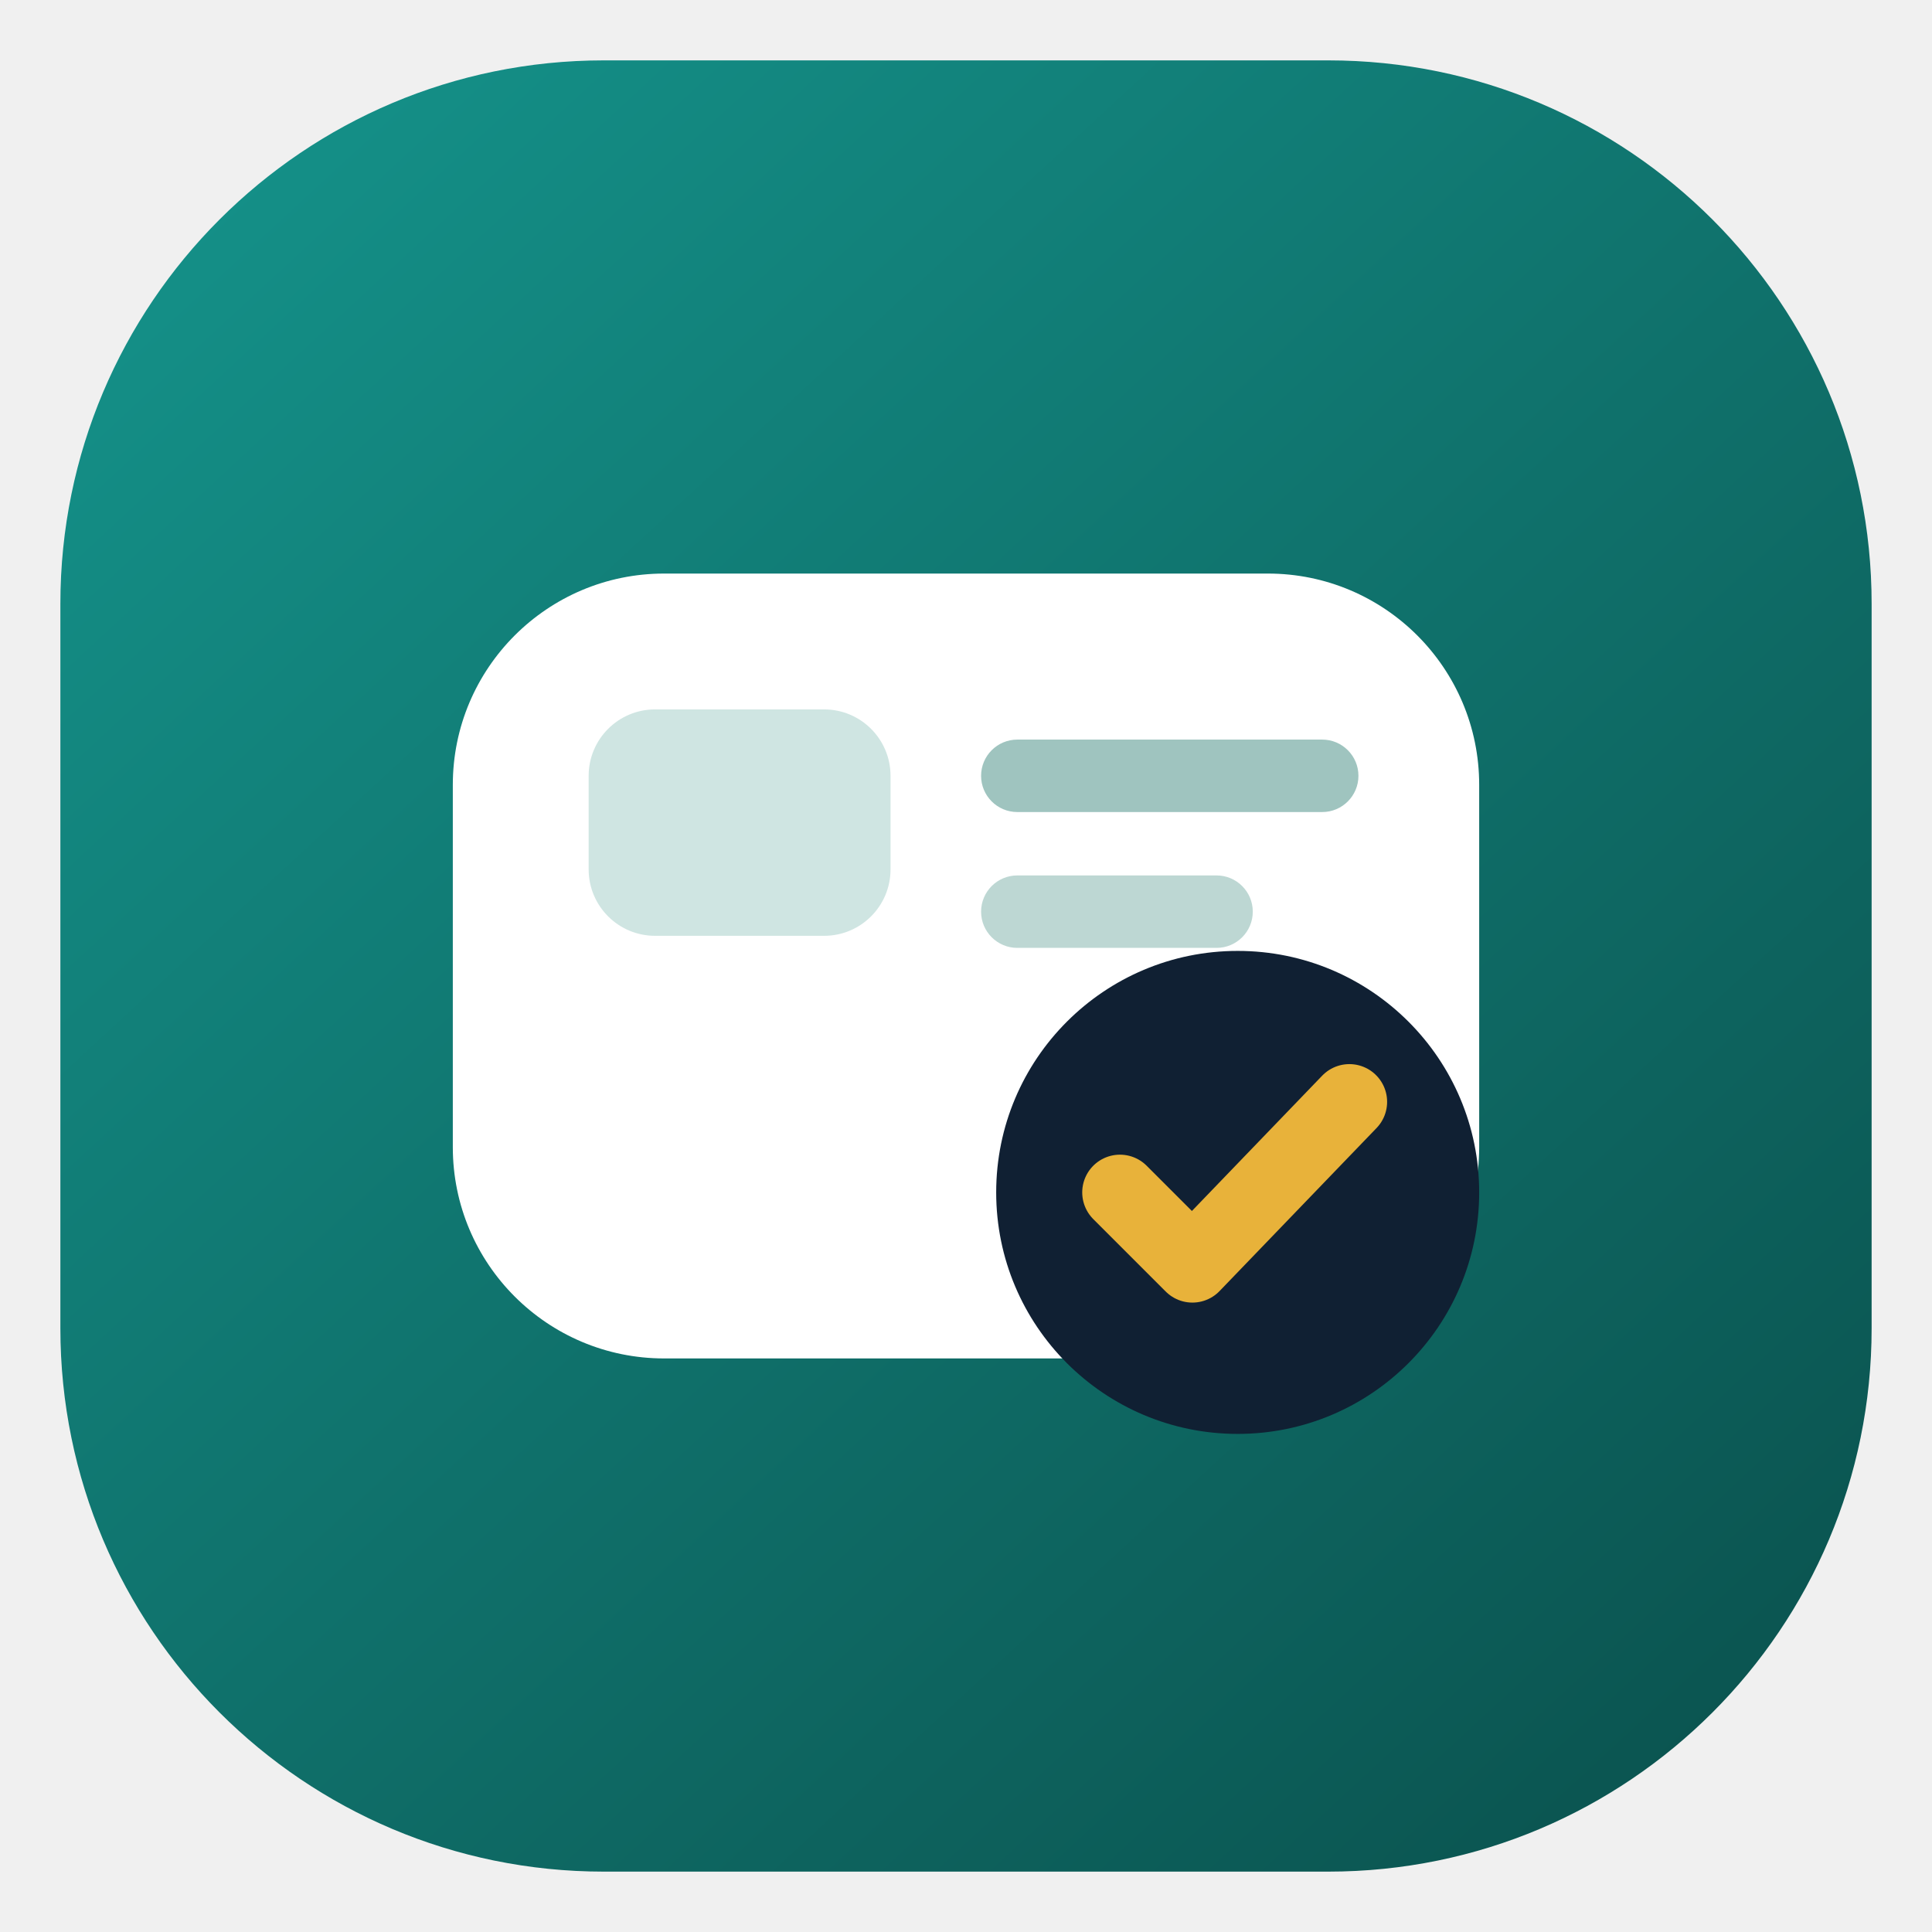
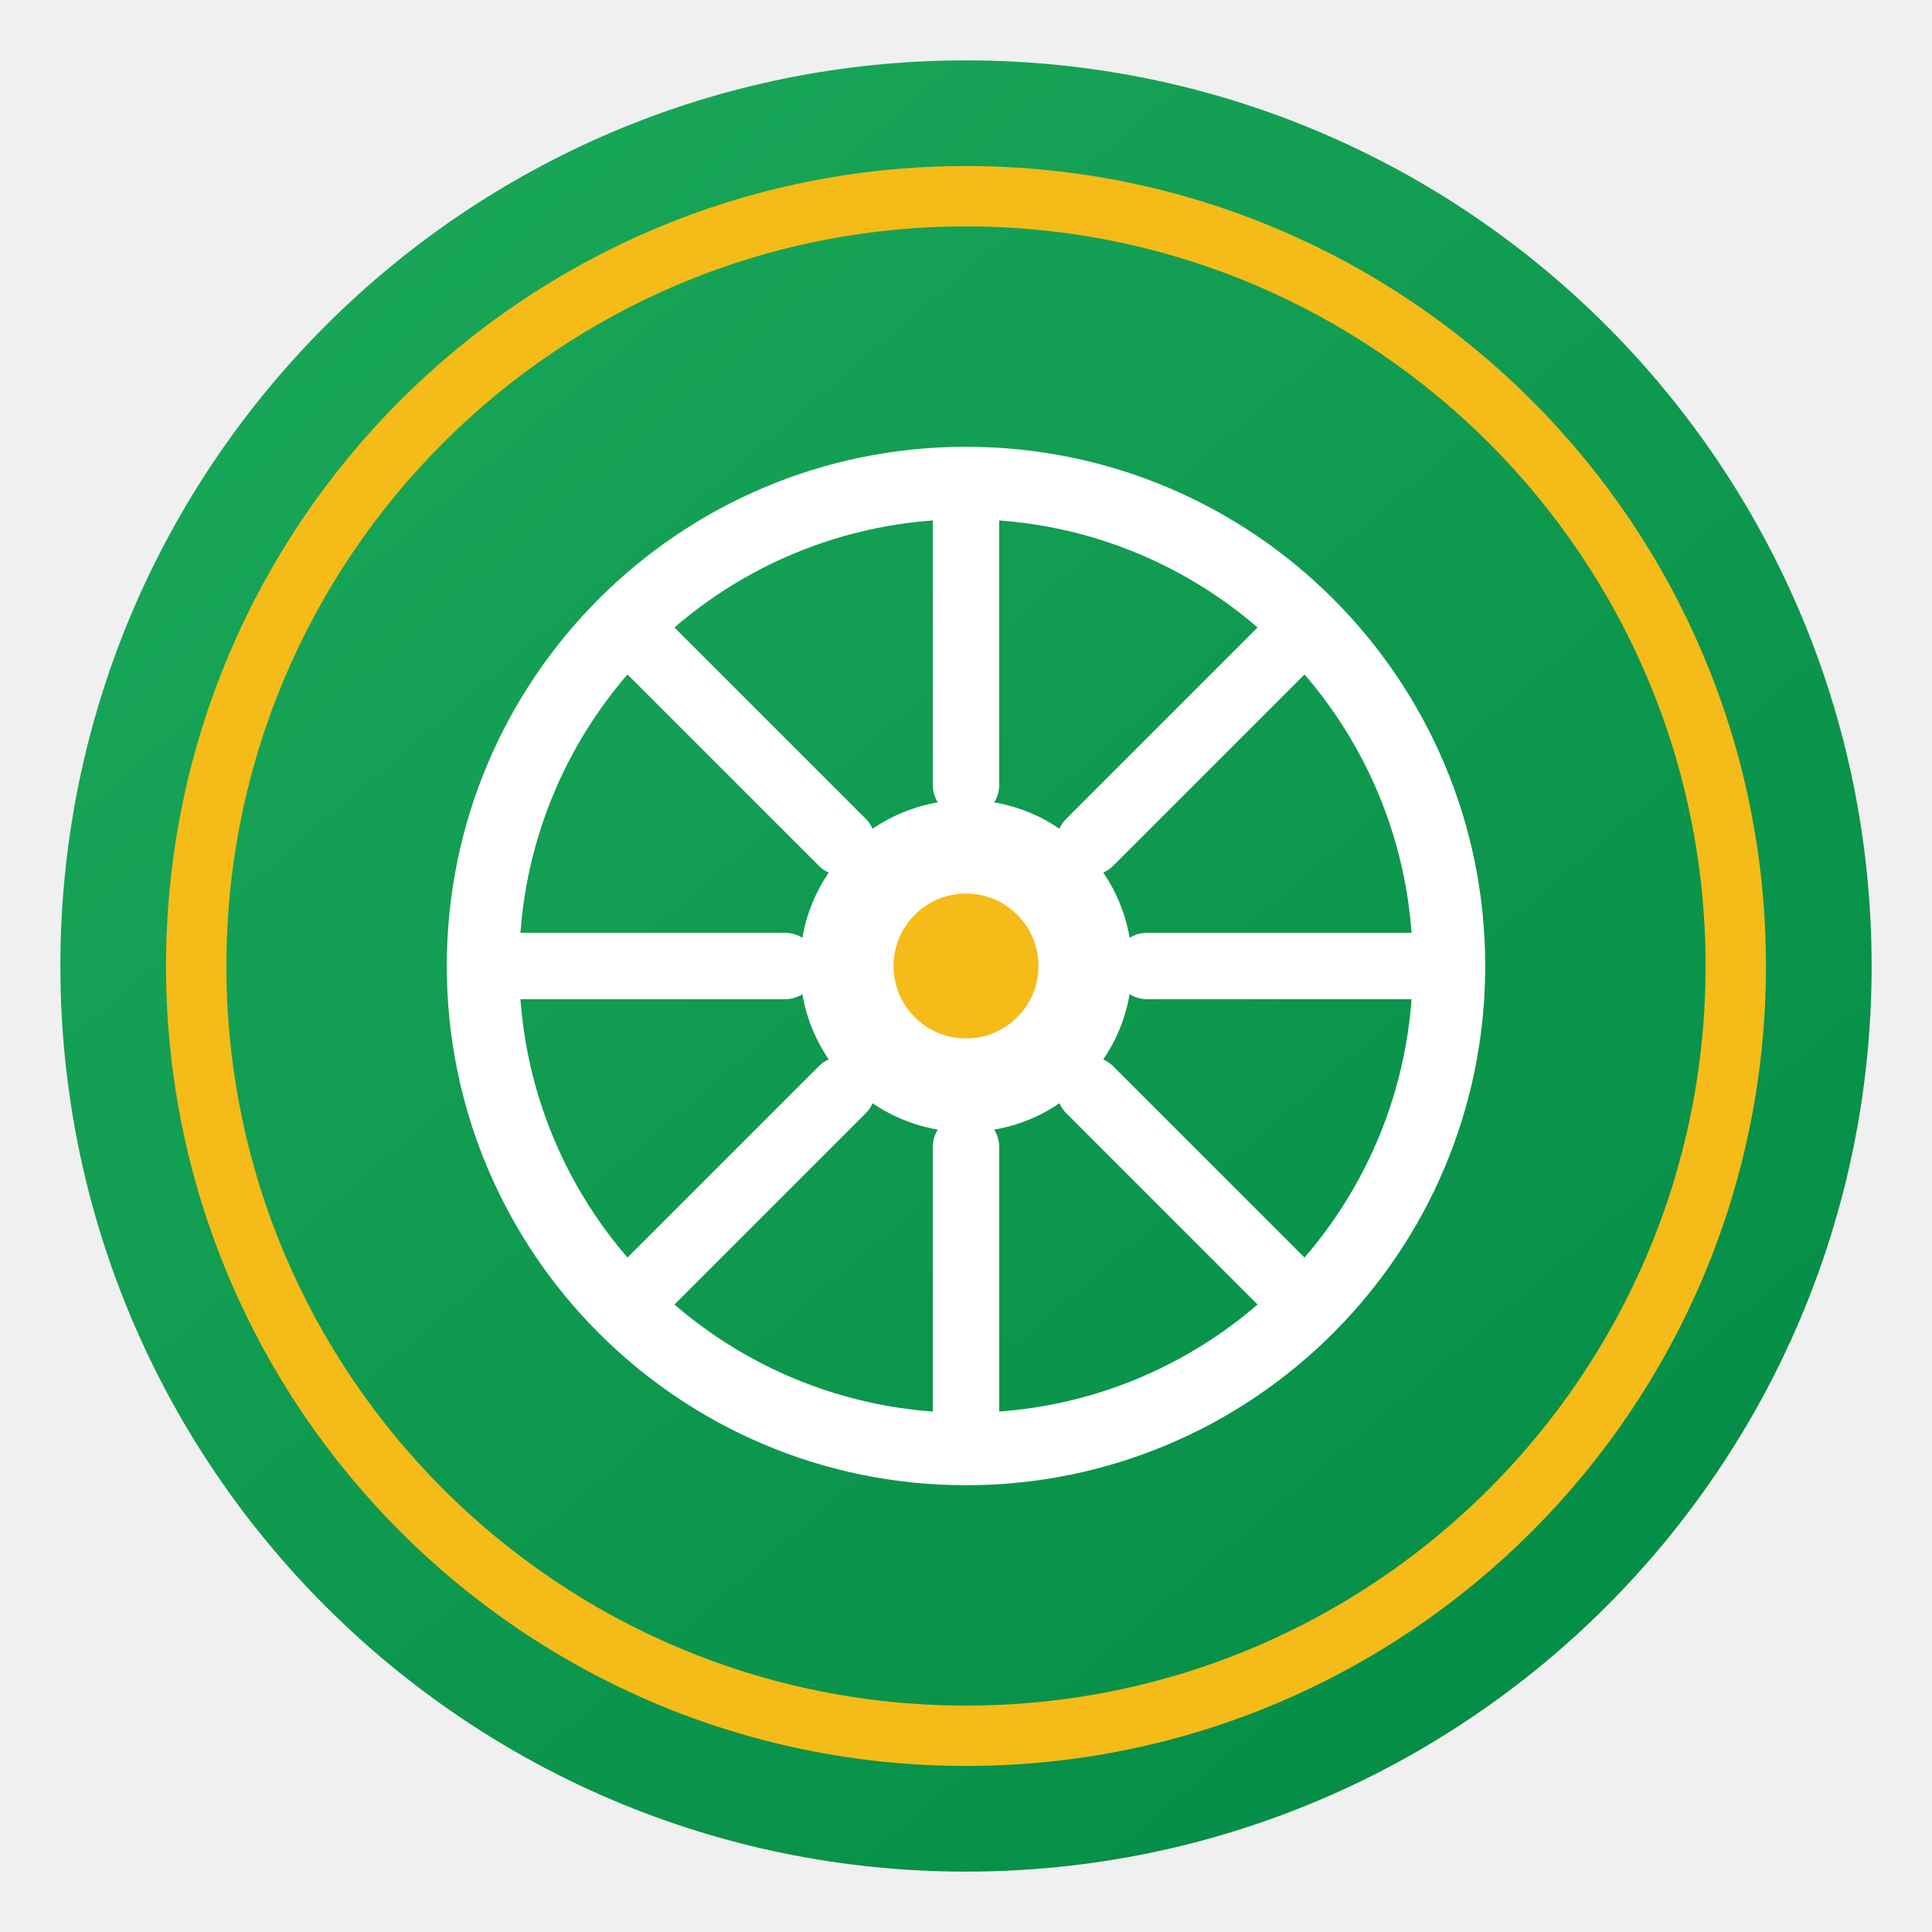
- <svg xmlns="http://www.w3.org/2000/svg" viewBox="0 0 64 64" role="img" aria-label="Pak Excise Info">
+ <svg xmlns="http://www.w3.org/2000/svg" viewBox="0 0 64 64" role="img" aria-label="Vehicle Hub PK">
  <defs>
-     <linearGradient id="peiBg" x1="8" y1="6" x2="56" y2="58" gradientUnits="userSpaceOnUse">
-       <stop offset="0%" stop-color="#148f87" />
-       <stop offset="100%" stop-color="#0b5551" />
+     <linearGradient id="vhg" x1="8" y1="4" x2="56" y2="60" gradientUnits="userSpaceOnUse">
+       <stop offset="0%" stop-color="#1aa85a" />
+       <stop offset="100%" stop-color="#038b45" />
    </linearGradient>
  </defs>
-   <rect x="2" y="2" width="60" height="60" rx="18" fill="url(#peiBg)" />
-   <rect x="15" y="19" width="34" height="26" rx="7" fill="#ffffff" />
-   <rect x="19.5" y="23.5" width="10" height="7.5" rx="2.2" fill="#cfe5e2" />
-   <rect x="32.5" y="24.5" width="12.5" height="2.4" rx="1.2" fill="#9fc4bf" />
-   <rect x="32.5" y="29" width="9" height="2.4" rx="1.2" fill="#bdd7d3" />
-   <circle cx="41" cy="39.5" r="8" fill="#102033" />
-   <path d="M37.1 39.5l2.4 2.4 5.2-5.4" fill="none" stroke="#e8b23a" stroke-width="2.5" stroke-linecap="round" stroke-linejoin="round" />
+   <circle cx="32" cy="32" r="30" fill="url(#vhg)" />
+   <circle cx="32" cy="32" r="25.5" fill="none" stroke="#f5bb18" stroke-width="2" />
+   <circle cx="32" cy="32" r="16" fill="none" stroke="#fff" stroke-width="2.4" />
+   <circle cx="32" cy="32" r="5.5" fill="#fff" />
+   <path d="M32 16.5v9.5M32 38v9.5M16.5 32h9.5M38 32h9.5M21.2 21.2l6.7 6.7M36.1 36.1l6.7 6.7M42.8 21.2l-6.7 6.7M27.9 36.1l-6.7 6.7" stroke="#fff" stroke-width="2.2" stroke-linecap="round" />
+   <circle cx="32" cy="32" r="2.4" fill="#f5bb18" />
</svg>
